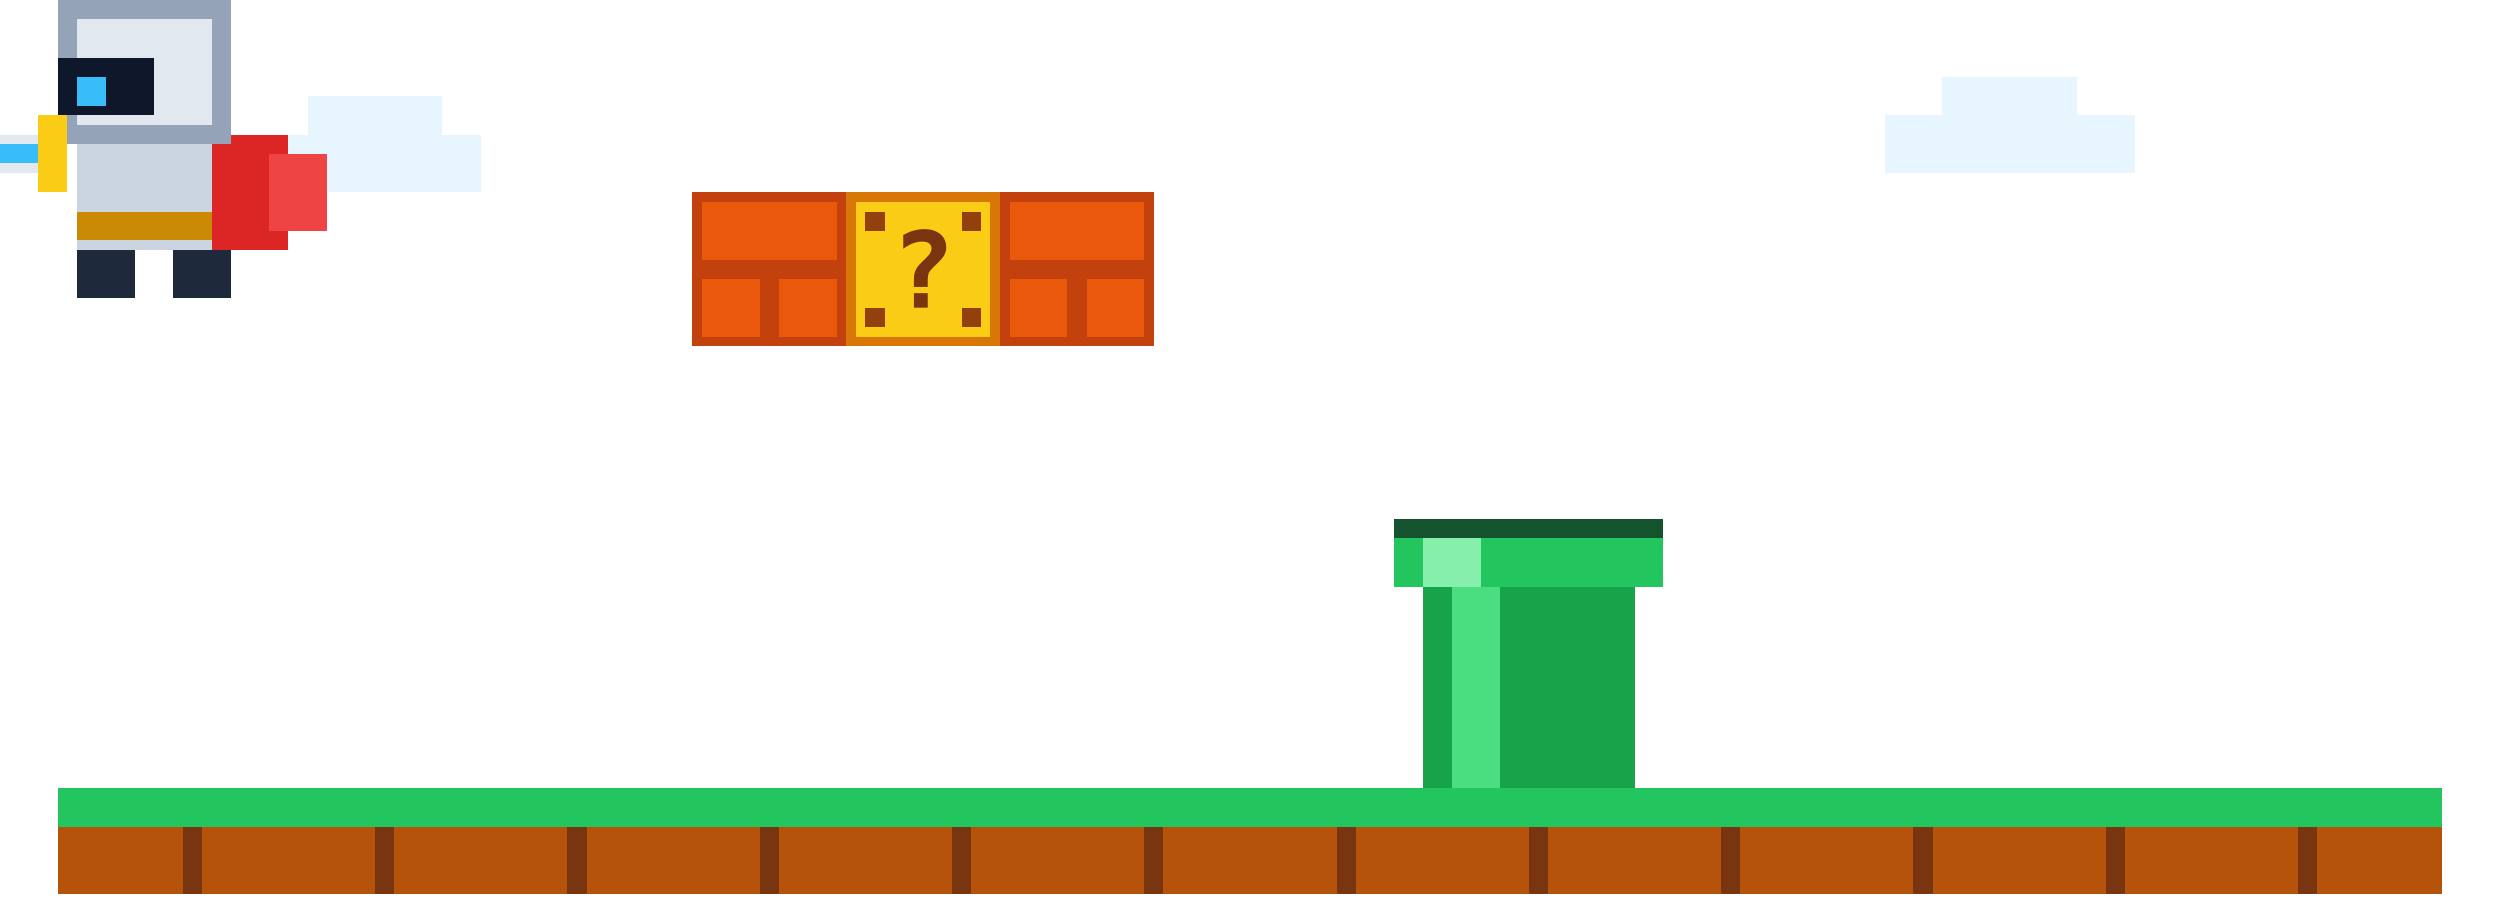
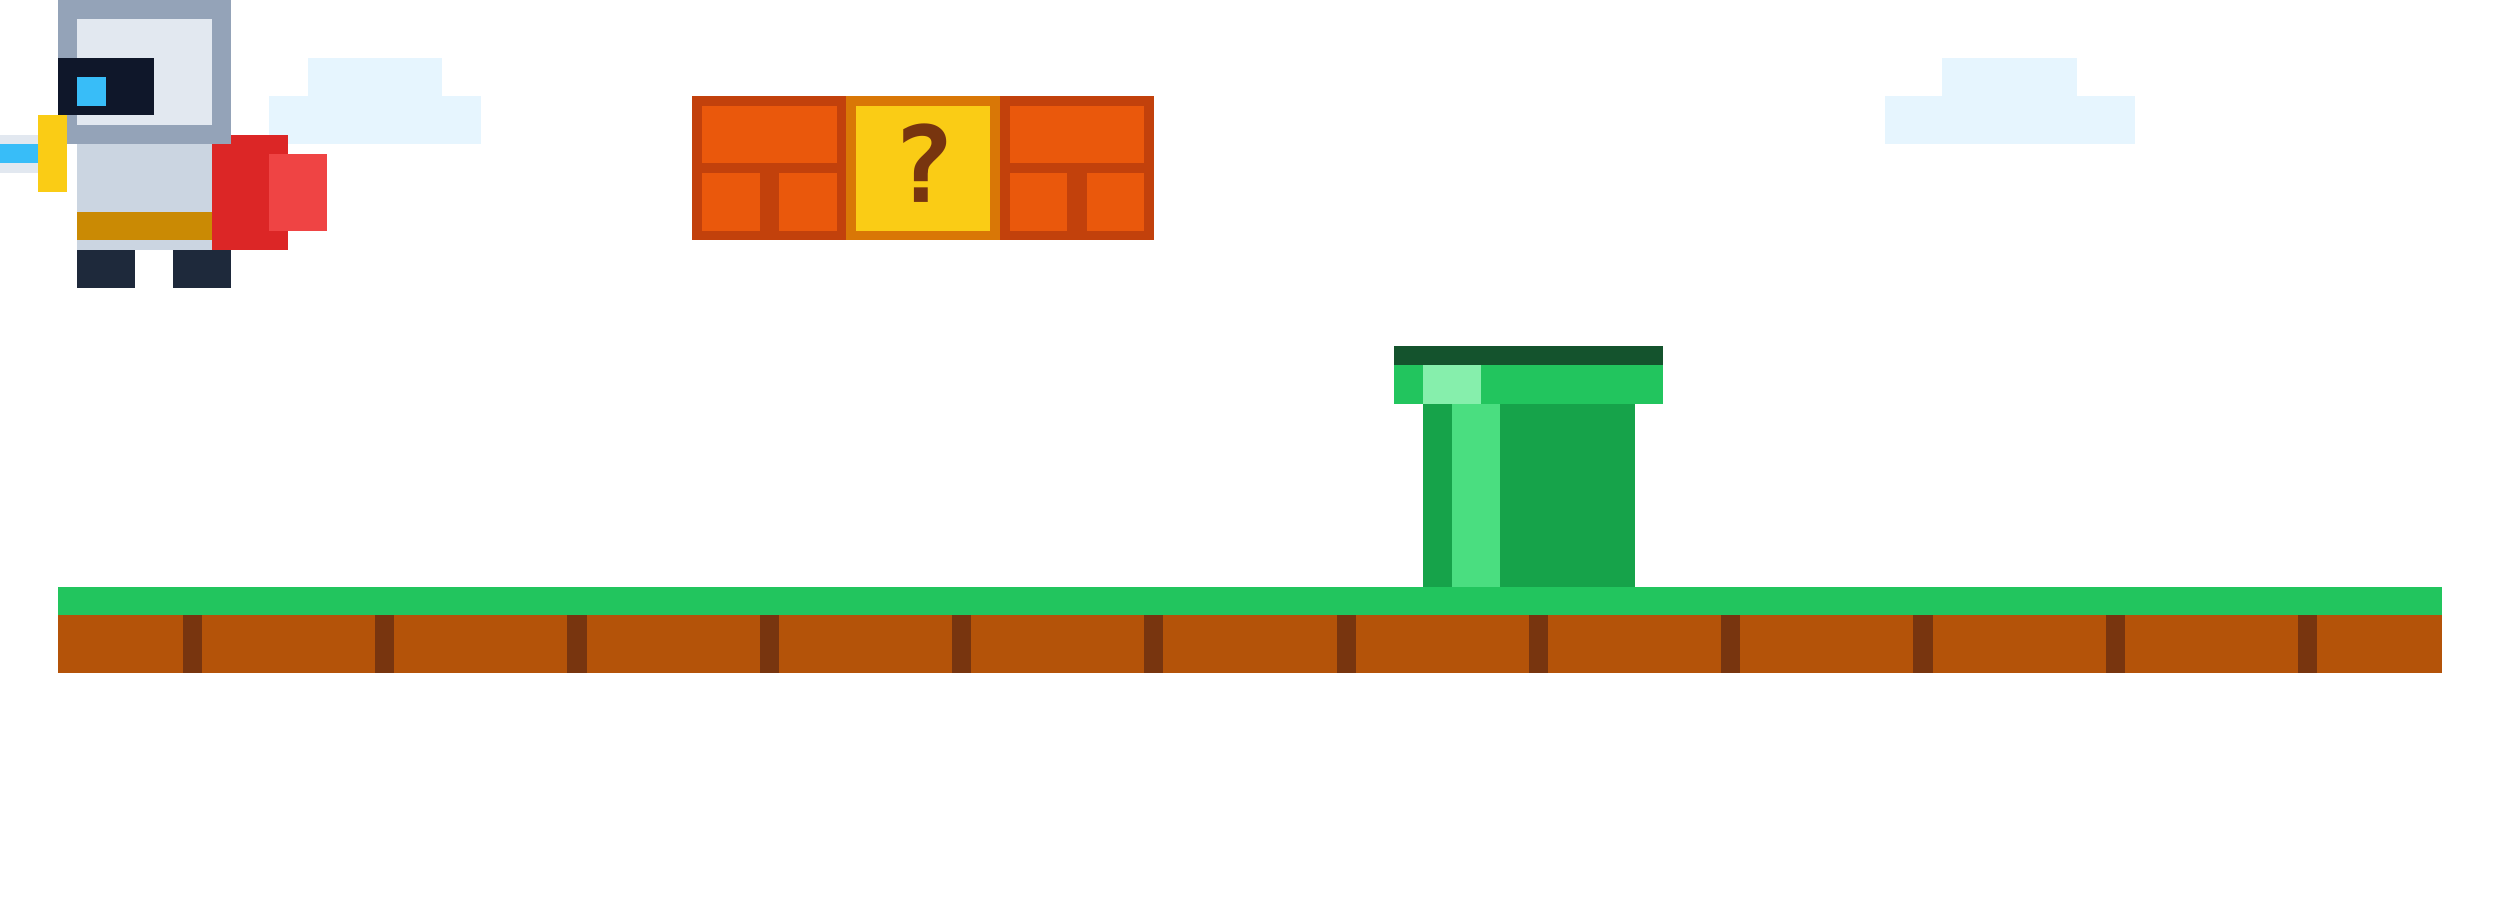
<svg xmlns="http://www.w3.org/2000/svg" viewBox="0 0 260 95" shape-rendering="crispEdges">
  <defs>
+     <clipPath id="pkaClip">
+       <rect x="0" y="0" width="260" height="71" />
+     </clipPath>
    <style>
-       /* Retro 8-bit Side-Scroll Stage: Knight runs right-to-left, jumps over Warp Pipe, hits '?' Block -&gt; Coin pops! */
+       /* Retro 8-bit Stage sitting flush on bubble top border y=70! */
      .pk-runner { animation: pkRunStage 2.8s linear infinite; }
      .pk-legs { animation: pkStride 0.22s steps(2) infinite; }
-       .pk-qblock { transform-origin: 96px 26px; animation: pkBumpBlock 2.8s ease-out infinite; }
+       .pk-qblock { transform-origin: 96px 18px; animation: pkBumpBlock 2.8s ease-out infinite; }
      .pk-coin { animation: pkCoinPop 2.8s ease-out infinite; opacity: 0; }
      .pk-score { animation: pkScorePop 2.8s ease-out infinite; opacity: 0; }

      @keyframes pkRunStage {
-         0%   { transform: translate(220px, 52px); }
-         18%  { transform: translate(178px, 52px); }
-         30%  { transform: translate(150px, 20px); }
-         42%  { transform: translate(122px, 52px); }
-         52%  { transform: translate(100px, 52px); }
-         62%  { transform: translate(86px, 28px); }
-         74%  { transform: translate(62px, 52px); }
-         100% { transform: translate(-36px, 52px); }
+         0%   { transform: translate(220px, 31px); }
+         18%  { transform: translate(178px, 31px); }
+         30%  { transform: translate(150px, 5px); }
+         42%  { transform: translate(122px, 31px); }
+         52%  { transform: translate(100px, 31px); }
+         62%  { transform: translate(86px, 16px); }
+         74%  { transform: translate(62px, 31px); }
+         100% { transform: translate(-36px, 31px); }
      }
      @keyframes pkStride { 0% { transform: translateY(0); } 100% { transform: translateY(-2px); } }
      @keyframes pkBumpBlock {
        0%, 59%, 70%, 100% { transform: translateY(0); }
-         63% { transform: translateY(-7px); }
+         63% { transform: translateY(-5px); }
      }
      @keyframes pkCoinPop {
-         0%, 60% { opacity: 0; transform: translate(94px, 20px) scaleX(1); }
-         64% { opacity: 1; transform: translate(94px, 2px) scaleX(0.3); }
-         72% { opacity: 1; transform: translate(94px, -4px) scaleX(1); }
-         84%, 100% { opacity: 0; transform: translate(94px, 10px) scaleX(0.3); }
+         0%, 60% { opacity: 0; transform: translate(94px, 12px) scaleX(1); }
+         64% { opacity: 1; transform: translate(94px, 1px) scaleX(0.3); }
+         72% { opacity: 1; transform: translate(94px, -1px) scaleX(1); }
+         84%, 100% { opacity: 0; transform: translate(94px, 6px) scaleX(0.3); }
      }
      @keyframes pkScorePop {
        0%, 63% { opacity: 0; transform: translateY(0); }
-         68%, 82% { opacity: 1; transform: translateY(-6px); }
-         90%, 100% { opacity: 0; transform: translateY(-12px); }
+         68%, 82% { opacity: 1; transform: translateY(-3px); }
+         90%, 100% { opacity: 0; transform: translateY(-6px); }
      }
    </style>
  </defs>
-   <g fill="#e0f2fe" opacity="0.8">
-     <rect x="28" y="14" width="22" height="6" />
-     <rect x="32" y="10" width="14" height="4" />
-     <rect x="196" y="12" width="26" height="6" />
-     <rect x="202" y="8" width="14" height="4" />
-   </g>
-   <rect x="6" y="82" width="248" height="4" fill="#22c55e" />
-   <rect x="6" y="86" width="248" height="7" fill="#b45309" />
-   <path d="M 20 86 V 93 M 40 86 V 93 M 60 86 V 93 M 80 86 V 93 M 100 86 V 93 M 120 86 V 93 M 140 86 V 93 M 160 86 V 93 M 180 86 V 93 M 200 86 V 93 M 220 86 V 93 M 240 86 V 93" stroke="#78350f" stroke-width="2" />
-   <g>
-     <rect x="148" y="60" width="22" height="22" fill="#16a34a" />
-     <rect x="151" y="60" width="5" height="22" fill="#4ade80" />
-     <rect x="145" y="54" width="28" height="7" fill="#22c55e" />
-     <rect x="148" y="54" width="6" height="7" fill="#86efac" />
-     <rect x="145" y="54" width="28" height="2" fill="#14532d" />
-   </g>
-   <g>
-     <rect x="72" y="20" width="16" height="16" fill="#c2410c" />
-     <rect x="73" y="21" width="14" height="6" fill="#ea580c" />
-     <rect x="73" y="29" width="6" height="6" fill="#ea580c" />
-     <rect x="81" y="29" width="6" height="6" fill="#ea580c" />
-     <rect x="104" y="20" width="16" height="16" fill="#c2410c" />
-     <rect x="105" y="21" width="14" height="6" fill="#ea580c" />
-     <rect x="105" y="29" width="6" height="6" fill="#ea580c" />
-     <rect x="113" y="29" width="6" height="6" fill="#ea580c" />
-     <g class="pk-qblock">
-       <rect x="88" y="20" width="16" height="16" fill="#d97706" />
-       <rect x="89" y="21" width="14" height="14" fill="#facc15" />
-       <rect x="90" y="22" width="2" height="2" fill="#92400e" />
-       <rect x="100" y="22" width="2" height="2" fill="#92400e" />
-       <rect x="90" y="32" width="2" height="2" fill="#92400e" />
-       <rect x="100" y="32" width="2" height="2" fill="#92400e" />
-       <text x="96" y="32" font-family="Consolas, monospace" font-size="11" font-weight="900" fill="#78350f" text-anchor="middle">?</text>
+   <g clip-path="url(#pkaClip)">
+     <g fill="#e0f2fe" opacity="0.8">
+       <rect x="28" y="10" width="22" height="5" />
+       <rect x="32" y="6" width="14" height="4" />
+       <rect x="196" y="10" width="26" height="5" />
+       <rect x="202" y="6" width="14" height="4" />
    </g>
-   </g>
-   <g class="pk-coin">
-     <rect x="-4" y="0" width="8" height="12" fill="#facc15" />
-     <rect x="-2" y="2" width="4" height="8" fill="#fef08a" />
-   </g>
-   <text class="pk-score" x="96" y="14" font-family="Consolas, monospace" font-size="8" font-weight="900" fill="#fef08a" text-anchor="middle">+100</text>
-   <g class="pk-runner">
-     <g class="pk-legs">
-       <rect x="18" y="14" width="12" height="12" fill="#dc2626" />
-       <rect x="28" y="16" width="6" height="8" fill="#ef4444" />
-       <rect x="8" y="26" width="6" height="5" fill="#1e293b" />
-       <rect x="18" y="26" width="6" height="5" fill="#1e293b" />
-       <rect x="8" y="14" width="14" height="12" fill="#cbd5e1" />
-       <rect x="8" y="22" width="14" height="3" fill="#ca8a04" />
-       <rect x="10" y="-4" width="14" height="5" fill="#ef4444" />
-       <rect x="6" y="0" width="18" height="15" fill="#94a3b8" />
-       <rect x="8" y="2" width="14" height="11" fill="#e2e8f0" />
-       <rect x="6" y="6" width="10" height="6" fill="#0f172a" />
-       <rect x="8" y="8" width="3" height="3" fill="#38bdf8" />
-       <rect x="-8" y="14" width="14" height="4" fill="#e2e8f0" />
-       <rect x="-6" y="15" width="10" height="2" fill="#38bdf8" />
-       <rect x="4" y="12" width="3" height="8" fill="#facc15" />
+     <rect x="6" y="61" width="248" height="3" fill="#22c55e" />
+     <rect x="6" y="64" width="248" height="6" fill="#b45309" />
+     <path d="M 20 64 V 70 M 40 64 V 70 M 60 64 V 70 M 80 64 V 70 M 100 64 V 70 M 120 64 V 70 M 140 64 V 70 M 160 64 V 70 M 180 64 V 70 M 200 64 V 70 M 220 64 V 70 M 240 64 V 70" stroke="#78350f" stroke-width="2" />
+     <g>
+       <rect x="148" y="42" width="22" height="19" fill="#16a34a" />
+       <rect x="151" y="42" width="5" height="19" fill="#4ade80" />
+       <rect x="145" y="36" width="28" height="6" fill="#22c55e" />
+       <rect x="148" y="36" width="6" height="6" fill="#86efac" />
+       <rect x="145" y="36" width="28" height="2" fill="#14532d" />
+     </g>
+     <g>
+       <rect x="72" y="10" width="16" height="15" fill="#c2410c" />
+       <rect x="73" y="11" width="14" height="6" fill="#ea580c" />
+       <rect x="73" y="18" width="6" height="6" fill="#ea580c" />
+       <rect x="81" y="18" width="6" height="6" fill="#ea580c" />
+       <rect x="104" y="10" width="16" height="15" fill="#c2410c" />
+       <rect x="105" y="11" width="14" height="6" fill="#ea580c" />
+       <rect x="105" y="18" width="6" height="6" fill="#ea580c" />
+       <rect x="113" y="18" width="6" height="6" fill="#ea580c" />
+       <g class="pk-qblock">
+         <rect x="88" y="10" width="16" height="15" fill="#d97706" />
+         <rect x="89" y="11" width="14" height="13" fill="#facc15" />
+         <text x="96" y="21" font-family="Consolas, monospace" font-size="11" font-weight="900" fill="#78350f" text-anchor="middle">?</text>
+       </g>
+     </g>
+     <g class="pk-coin">
+       <rect x="-4" y="0" width="8" height="10" fill="#facc15" />
+       <rect x="-2" y="2" width="4" height="6" fill="#fef08a" />
+     </g>
+     <text class="pk-score" x="116" y="9" font-family="Consolas, monospace" font-size="7.5" font-weight="900" fill="#fef08a" text-anchor="middle">+100</text>
+     <g class="pk-runner">
+       <g class="pk-legs">
+         <rect x="18" y="14" width="12" height="12" fill="#dc2626" />
+         <rect x="28" y="16" width="6" height="8" fill="#ef4444" />
+         <rect x="8" y="26" width="6" height="4" fill="#1e293b" />
+         <rect x="18" y="26" width="6" height="4" fill="#1e293b" />
+         <rect x="8" y="14" width="14" height="12" fill="#cbd5e1" />
+         <rect x="8" y="22" width="14" height="3" fill="#ca8a04" />
+         <rect x="10" y="-4" width="14" height="5" fill="#ef4444" />
+         <rect x="6" y="0" width="18" height="15" fill="#94a3b8" />
+         <rect x="8" y="2" width="14" height="11" fill="#e2e8f0" />
+         <rect x="6" y="6" width="10" height="6" fill="#0f172a" />
+         <rect x="8" y="8" width="3" height="3" fill="#38bdf8" />
+         <rect x="-8" y="14" width="14" height="4" fill="#e2e8f0" />
+         <rect x="-6" y="15" width="10" height="2" fill="#38bdf8" />
+         <rect x="4" y="12" width="3" height="8" fill="#facc15" />
+       </g>
    </g>
  </g>
</svg>
